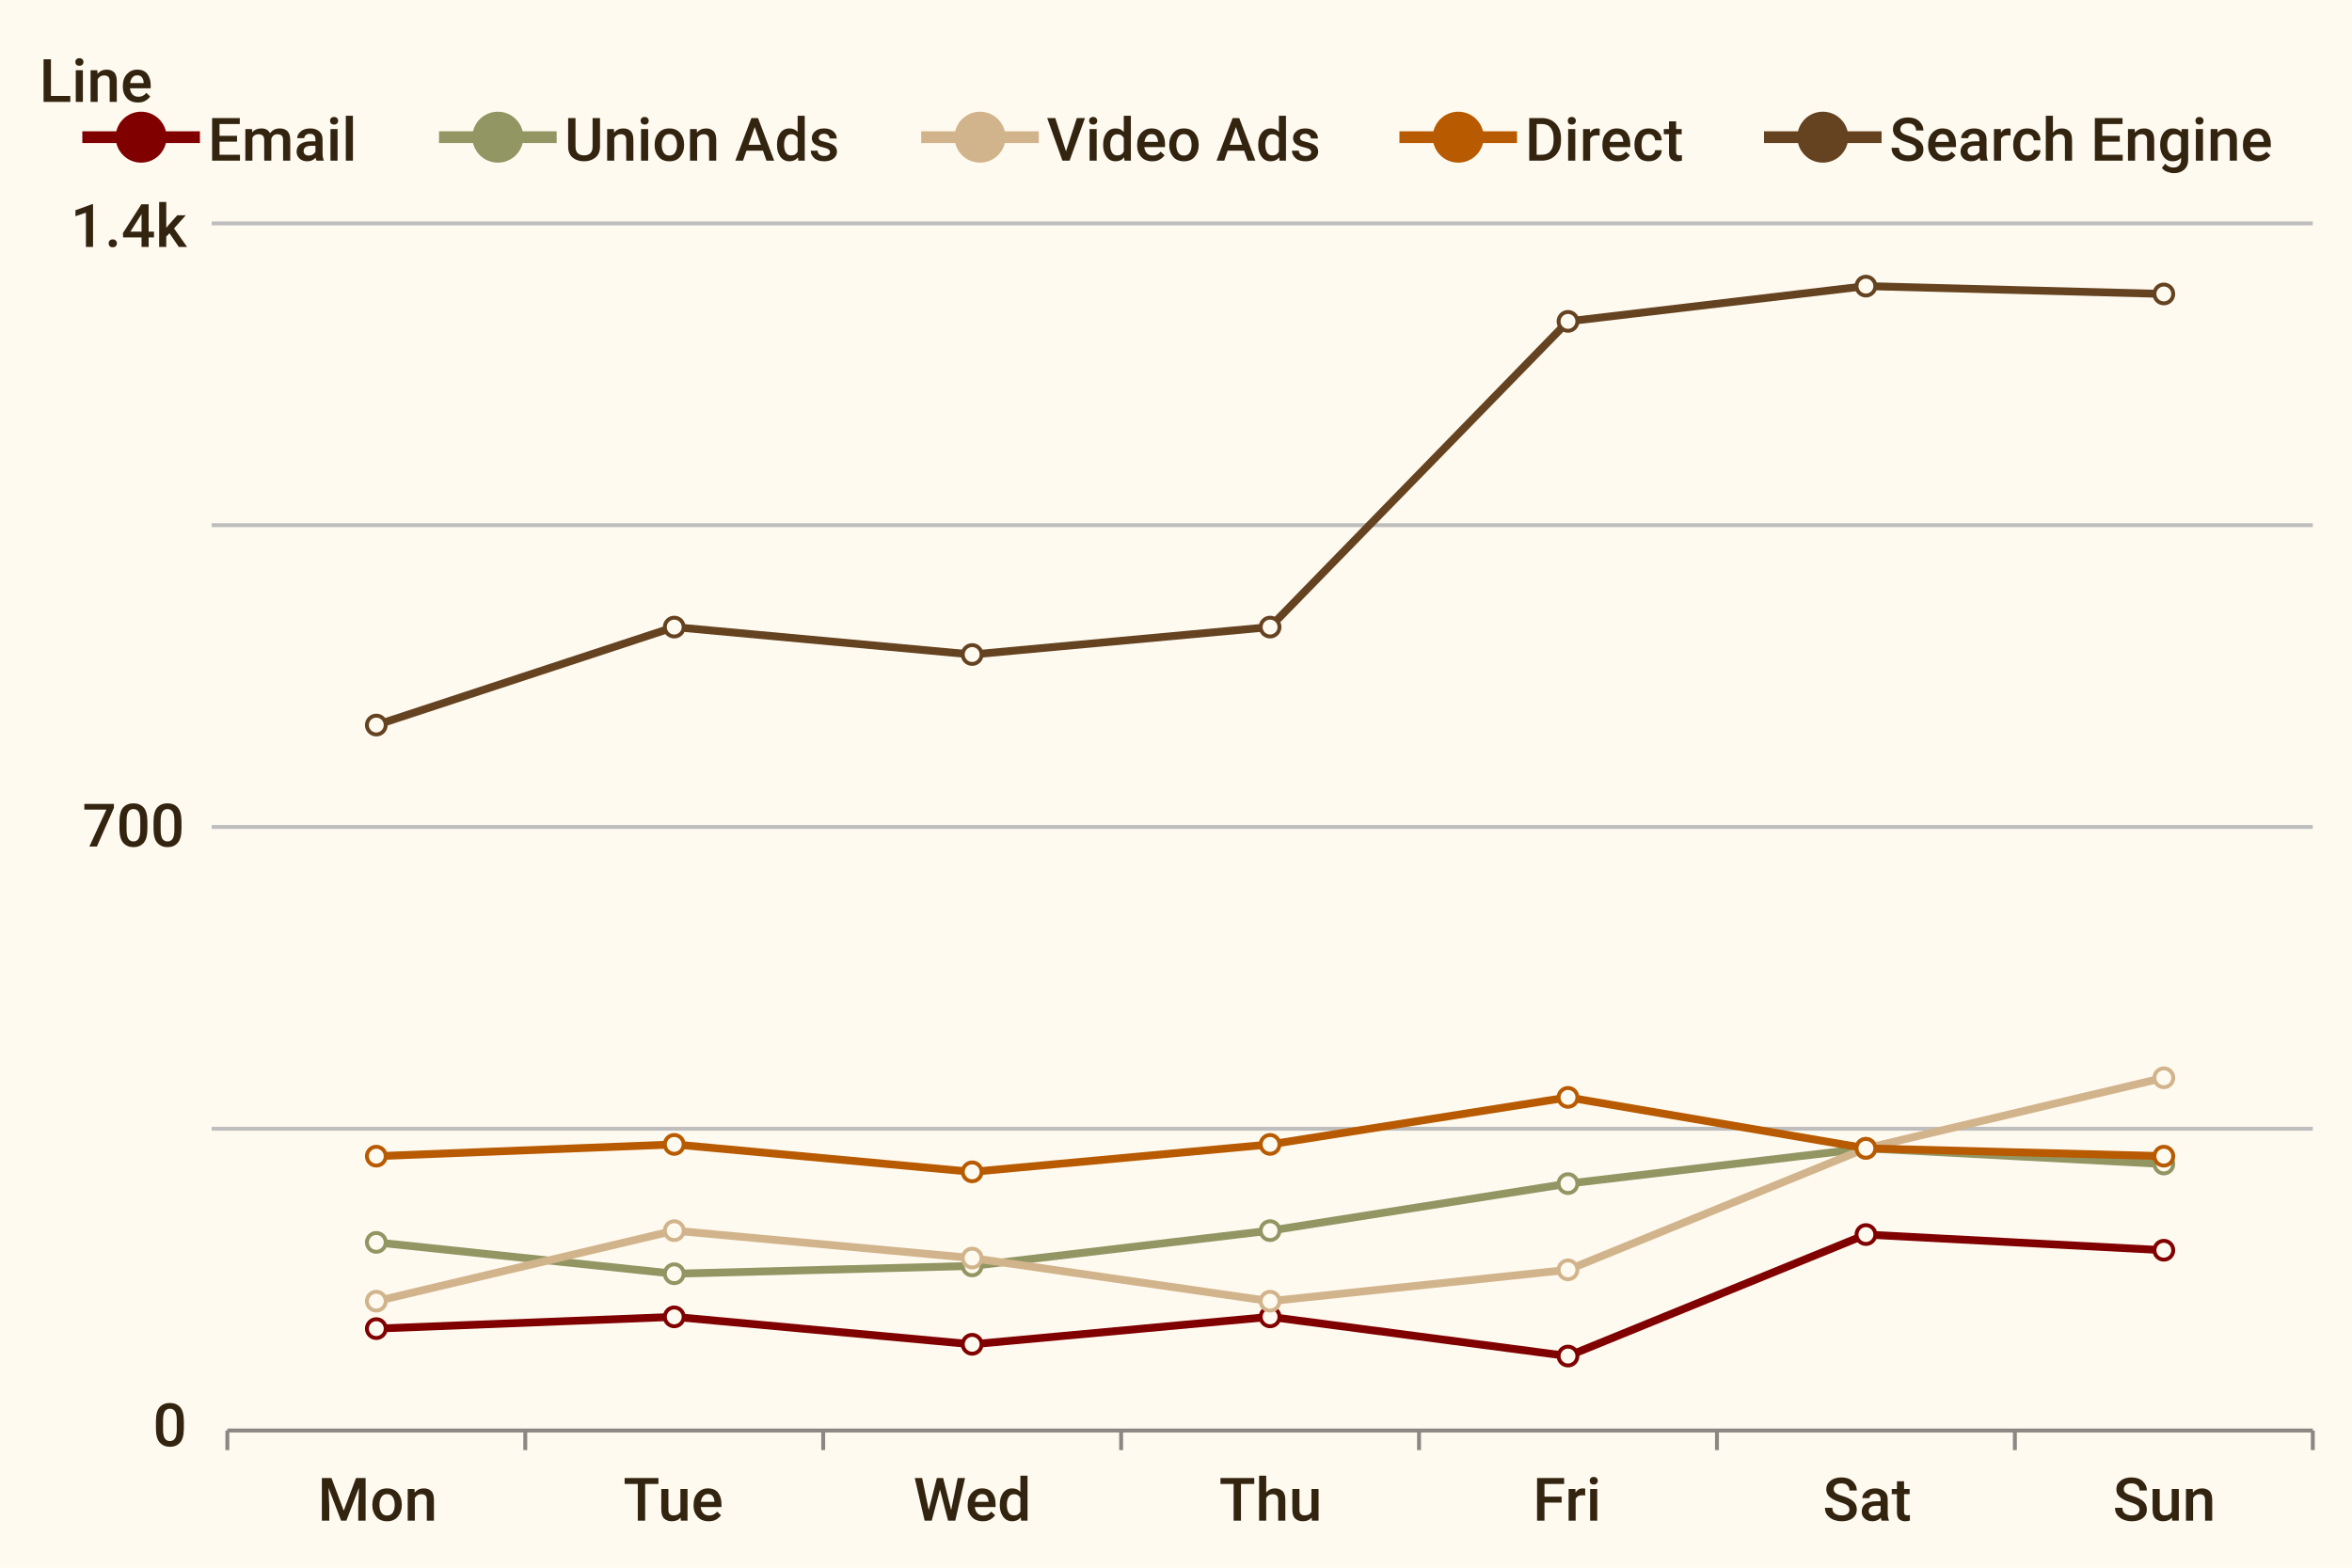
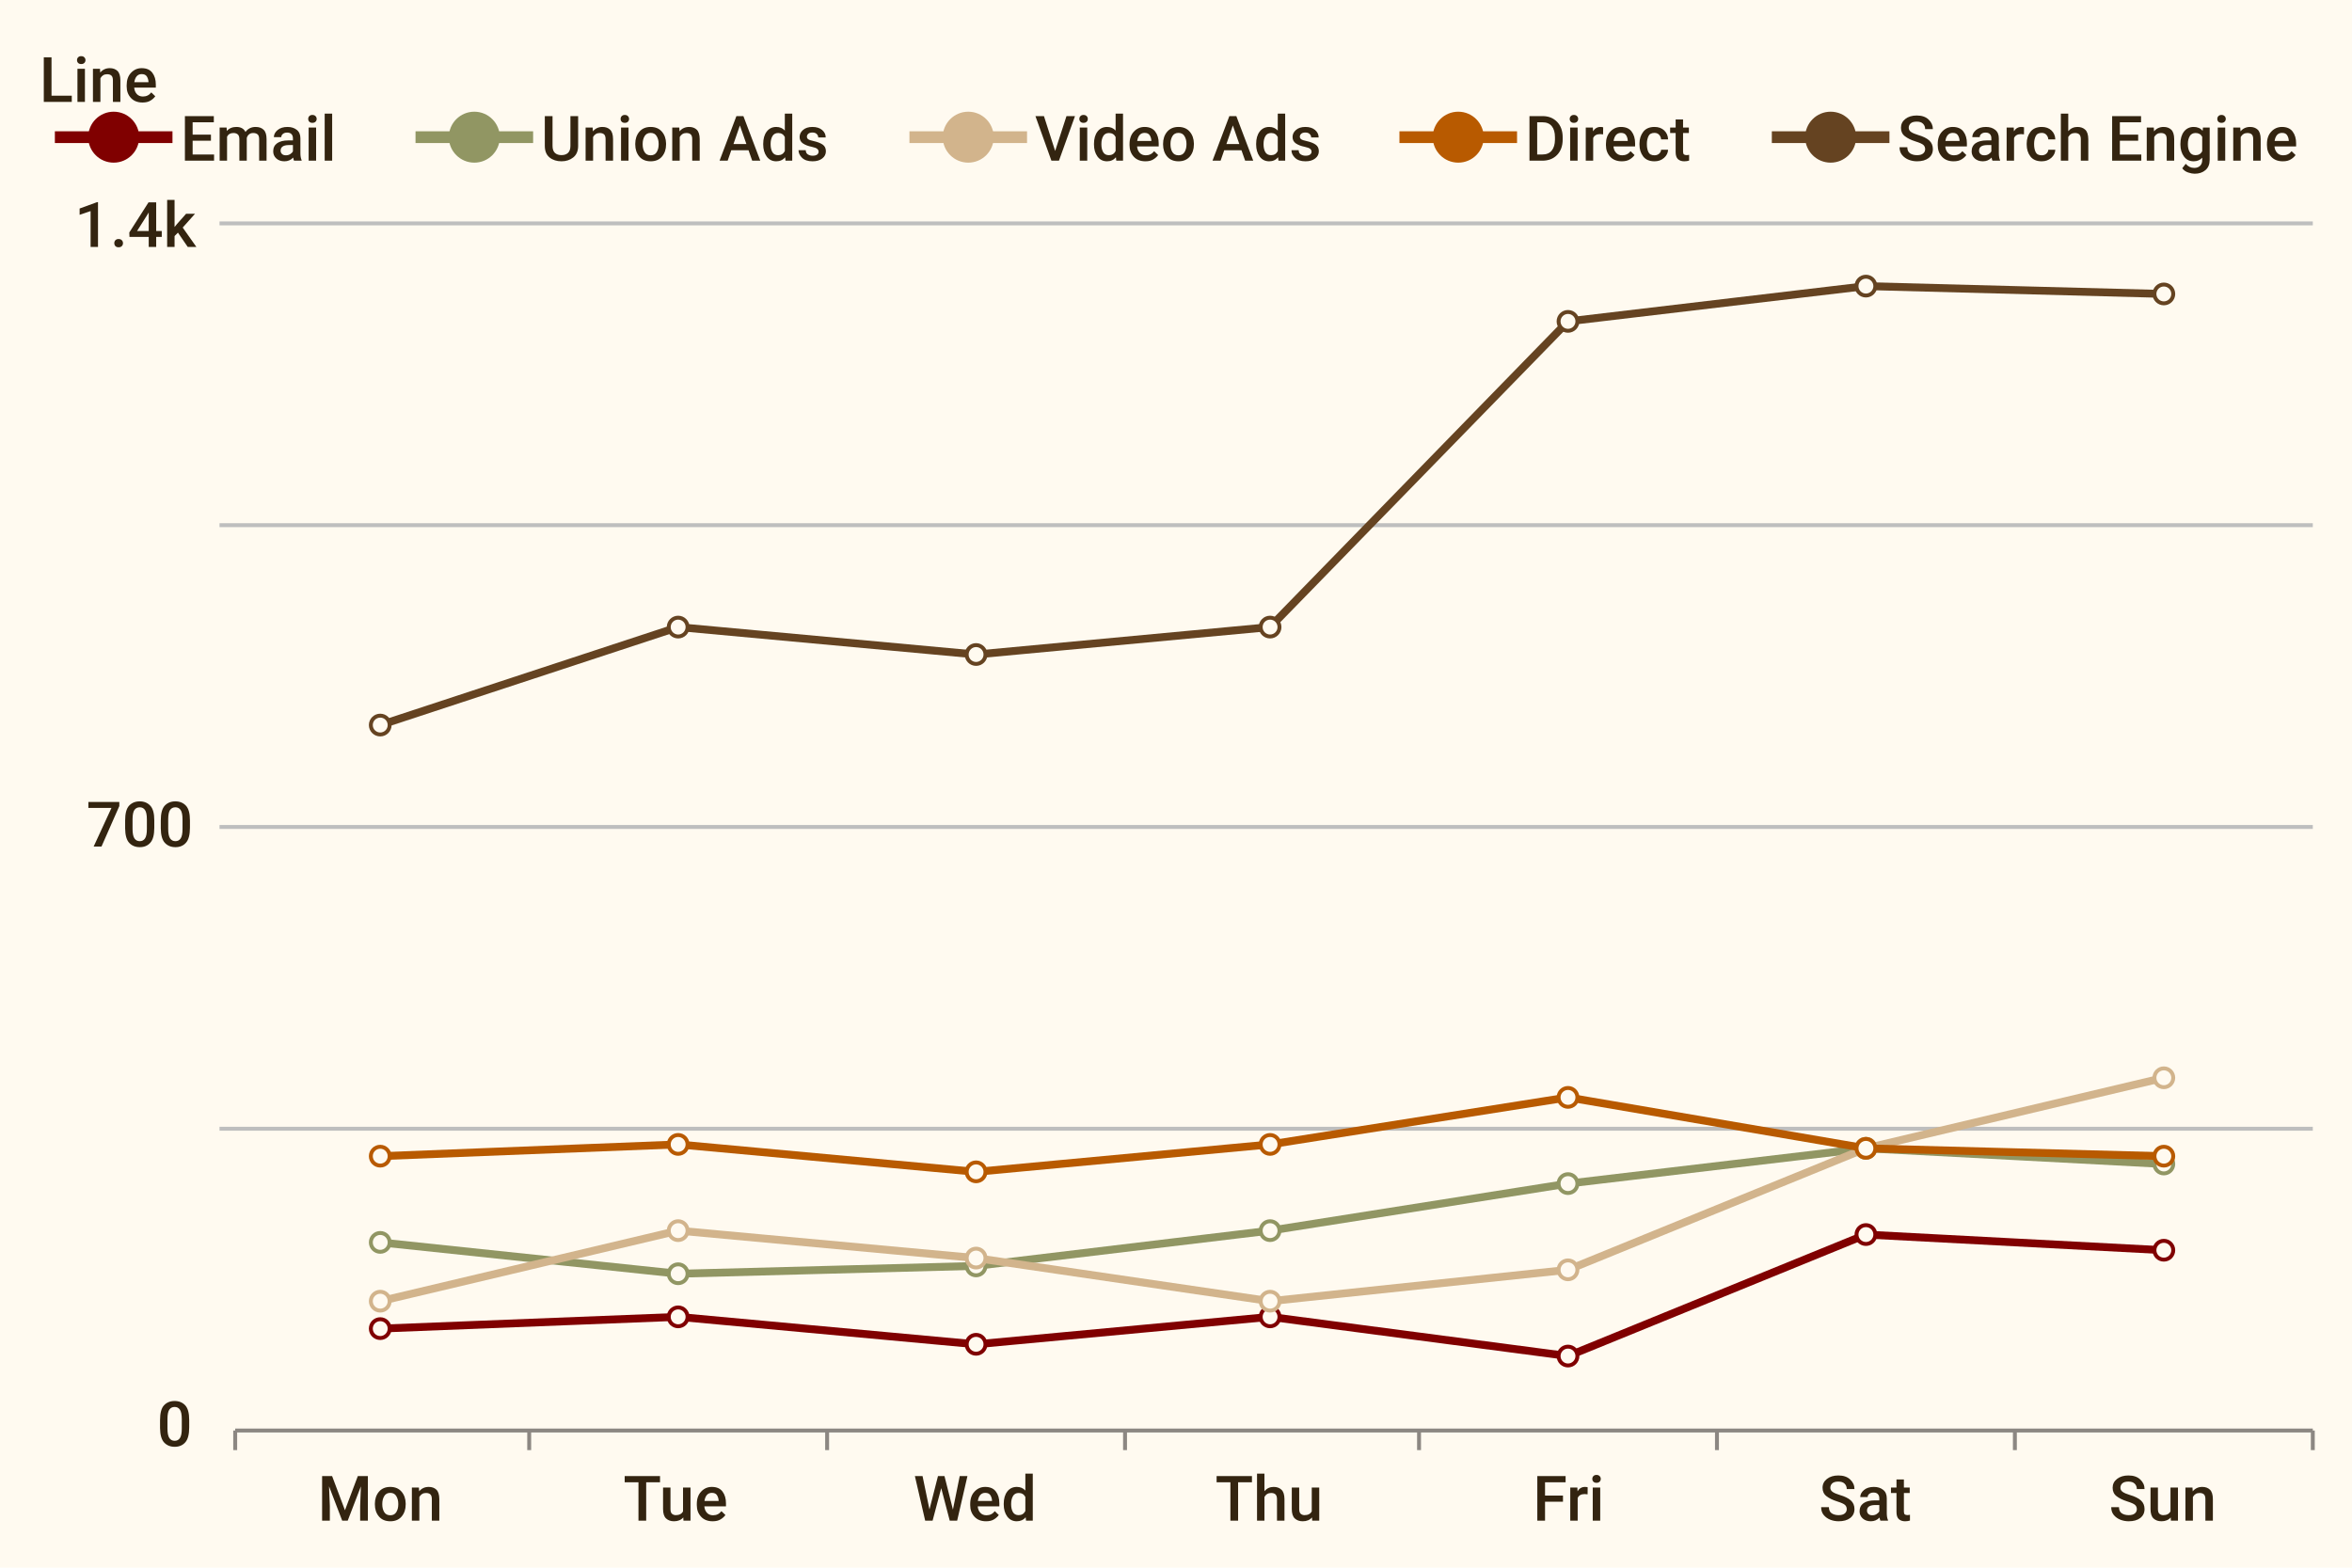
<svg xmlns="http://www.w3.org/2000/svg" viewBox="0 0 600 400">
  <path d="M 0 0 L 600 0 L 600 400 L 0 400 L 0 0" style="stroke:none;fill:rgb(255,250,240)" />
-   <text x="10" y="26" style="stroke:none;fill:rgb(51,36,16);font-size:15.3px;font-family:'Roboto Medium',sans-serif">Line</text>
-   <path d="M 21 35 L 51 35" style="stroke-width:3;stroke:maroon;fill:none" />
-   <circle cx="36" cy="35" r="5" style="stroke-width:3;stroke:maroon;fill:maroon" />
-   <text x="53" y="41" style="stroke:none;fill:rgb(51,36,16);font-size:15.3px;font-family:'Roboto Medium',sans-serif">Email</text>
-   <path d="M 112 35 L 142 35" style="stroke-width:3;stroke:rgb(145,150,99);fill:none" />
-   <circle cx="127" cy="35" r="5" style="stroke-width:3;stroke:rgb(145,150,99);fill:rgb(145,150,99)" />
-   <text x="144" y="41" style="stroke:none;fill:rgb(51,36,16);font-size:15.3px;font-family:'Roboto Medium',sans-serif">Union Ads</text>
-   <path d="M 235 35 L 265 35" style="stroke-width:3;stroke:rgb(210,180,140);fill:none" />
-   <circle cx="250" cy="35" r="5" style="stroke-width:3;stroke:rgb(210,180,140);fill:rgb(210,180,140)" />
-   <text x="267" y="41" style="stroke:none;fill:rgb(51,36,16);font-size:15.3px;font-family:'Roboto Medium',sans-serif">Video Ads</text>
+   <text x="10" y="26" style="stroke:none;fill:rgb(51,36,16);font-size:16px;font-family:'Roboto Medium',sans-serif">Line</text>
+   <path d="M 14 35 L 44 35" style="stroke-width:3;stroke:maroon;fill:none" />
+   <circle cx="29" cy="35" r="5" style="stroke-width:3;stroke:maroon;fill:maroon" />
+   <text x="46" y="41" style="stroke:none;fill:rgb(51,36,16);font-size:16px;font-family:'Roboto Medium',sans-serif">Email</text>
+   <path d="M 106 35 L 136 35" style="stroke-width:3;stroke:rgb(145,150,99);fill:none" />
+   <circle cx="121" cy="35" r="5" style="stroke-width:3;stroke:rgb(145,150,99);fill:rgb(145,150,99)" />
+   <text x="138" y="41" style="stroke:none;fill:rgb(51,36,16);font-size:16px;font-family:'Roboto Medium',sans-serif">Union Ads</text>
+   <path d="M 232 35 L 262 35" style="stroke-width:3;stroke:rgb(210,180,140);fill:none" />
+   <circle cx="247" cy="35" r="5" style="stroke-width:3;stroke:rgb(210,180,140);fill:rgb(210,180,140)" />
+   <text x="264" y="41" style="stroke:none;fill:rgb(51,36,16);font-size:16px;font-family:'Roboto Medium',sans-serif">Video Ads</text>
  <path d="M 357 35 L 387 35" style="stroke-width:3;stroke:rgb(184,90,0);fill:none" />
  <circle cx="372" cy="35" r="5" style="stroke-width:3;stroke:rgb(184,90,0);fill:rgb(184,90,0)" />
-   <text x="389" y="41" style="stroke:none;fill:rgb(51,36,16);font-size:15.3px;font-family:'Roboto Medium',sans-serif">Direct</text>
-   <path d="M 450 35 L 480 35" style="stroke-width:3;stroke:rgb(101,67,33);fill:none" />
-   <circle cx="465" cy="35" r="5" style="stroke-width:3;stroke:rgb(101,67,33);fill:rgb(101,67,33)" />
-   <text x="482" y="41" style="stroke:none;fill:rgb(51,36,16);font-size:15.3px;font-family:'Roboto Medium',sans-serif">Search Engine</text>
-   <text x="18" y="63" style="stroke:none;fill:rgb(51,36,16);font-size:15.3px;font-family:'Roboto Medium',sans-serif">1.4k</text>
-   <text x="21" y="216" style="stroke:none;fill:rgb(51,36,16);font-size:15.3px;font-family:'Roboto Medium',sans-serif">700</text>
-   <text x="39" y="369" style="stroke:none;fill:rgb(51,36,16);font-size:15.3px;font-family:'Roboto Medium',sans-serif">0</text>
-   <path d="M 54 57 L 590 57" style="stroke-width:1;stroke:rgb(190,190,190);fill:none" />
-   <path d="M 54 134 L 590 134" style="stroke-width:1;stroke:rgb(190,190,190);fill:none" />
-   <path d="M 54 211 L 590 211" style="stroke-width:1;stroke:rgb(190,190,190);fill:none" />
-   <path d="M 54 288 L 590 288" style="stroke-width:1;stroke:rgb(190,190,190);fill:none" />
-   <path d="M 58 365 L 590 365" style="stroke-width:1;stroke:rgb(140,135,130);fill:none" />
-   <path d="M 58 370 L 58 365" style="stroke-width:1;stroke:rgb(140,135,130);fill:none" />
-   <path d="M 134 370 L 134 365" style="stroke-width:1;stroke:rgb(140,135,130);fill:none" />
-   <path d="M 210 370 L 210 365" style="stroke-width:1;stroke:rgb(140,135,130);fill:none" />
-   <path d="M 286 370 L 286 365" style="stroke-width:1;stroke:rgb(140,135,130);fill:none" />
+   <text x="389" y="41" style="stroke:none;fill:rgb(51,36,16);font-size:16px;font-family:'Roboto Medium',sans-serif">Direct</text>
+   <path d="M 452 35 L 482 35" style="stroke-width:3;stroke:rgb(101,67,33);fill:none" />
+   <circle cx="467" cy="35" r="5" style="stroke-width:3;stroke:rgb(101,67,33);fill:rgb(101,67,33)" />
+   <text x="484" y="41" style="stroke:none;fill:rgb(51,36,16);font-size:16px;font-family:'Roboto Medium',sans-serif">Search Engine</text>
+   <text x="19" y="63" style="stroke:none;fill:rgb(51,36,16);font-size:16px;font-family:'Roboto Medium',sans-serif">1.4k</text>
+   <text x="22" y="216" style="stroke:none;fill:rgb(51,36,16);font-size:16px;font-family:'Roboto Medium',sans-serif">700</text>
+   <text x="40" y="369" style="stroke:none;fill:rgb(51,36,16);font-size:16px;font-family:'Roboto Medium',sans-serif">0</text>
+   <path d="M 56 57 L 590 57" style="stroke-width:1;stroke:rgb(190,190,190);fill:none" />
+   <path d="M 56 134 L 590 134" style="stroke-width:1;stroke:rgb(190,190,190);fill:none" />
+   <path d="M 56 211 L 590 211" style="stroke-width:1;stroke:rgb(190,190,190);fill:none" />
+   <path d="M 56 288 L 590 288" style="stroke-width:1;stroke:rgb(190,190,190);fill:none" />
+   <path d="M 60 365 L 590 365" style="stroke-width:1;stroke:rgb(140,135,130);fill:none" />
+   <path d="M 60 370 L 60 365" style="stroke-width:1;stroke:rgb(140,135,130);fill:none" />
+   <path d="M 135 370 L 135 365" style="stroke-width:1;stroke:rgb(140,135,130);fill:none" />
+   <path d="M 211 370 L 211 365" style="stroke-width:1;stroke:rgb(140,135,130);fill:none" />
+   <path d="M 287 370 L 287 365" style="stroke-width:1;stroke:rgb(140,135,130);fill:none" />
  <path d="M 362 370 L 362 365" style="stroke-width:1;stroke:rgb(140,135,130);fill:none" />
  <path d="M 438 370 L 438 365" style="stroke-width:1;stroke:rgb(140,135,130);fill:none" />
  <path d="M 514 370 L 514 365" style="stroke-width:1;stroke:rgb(140,135,130);fill:none" />
  <path d="M 590 370 L 590 365" style="stroke-width:1;stroke:rgb(140,135,130);fill:none" />
-   <text x="81" y="388" style="stroke:none;fill:rgb(51,36,16);font-size:15.3px;font-family:'Roboto Medium',sans-serif">Mon</text>
-   <text x="159" y="388" style="stroke:none;fill:rgb(51,36,16);font-size:15.3px;font-family:'Roboto Medium',sans-serif">Tue</text>
-   <text x="233" y="388" style="stroke:none;fill:rgb(51,36,16);font-size:15.3px;font-family:'Roboto Medium',sans-serif">Wed</text>
-   <text x="311" y="388" style="stroke:none;fill:rgb(51,36,16);font-size:15.3px;font-family:'Roboto Medium',sans-serif">Thu</text>
-   <text x="391" y="388" style="stroke:none;fill:rgb(51,36,16);font-size:15.3px;font-family:'Roboto Medium',sans-serif">Fri</text>
-   <text x="465" y="388" style="stroke:none;fill:rgb(51,36,16);font-size:15.3px;font-family:'Roboto Medium',sans-serif">Sat</text>
-   <text x="539" y="388" style="stroke:none;fill:rgb(51,36,16);font-size:15.3px;font-family:'Roboto Medium',sans-serif">Sun</text>
-   <path d="M 96 339 L 172 336 L 248 343 L 324 336 L 400 346 L 476 315 L 552 319" style="stroke-width:2;stroke:maroon;fill:none" />
-   <circle cx="96" cy="339" r="2.4" style="stroke-width:1;stroke:maroon;fill:rgb(255,250,240)" />
-   <circle cx="172" cy="336" r="2.4" style="stroke-width:1;stroke:maroon;fill:rgb(255,250,240)" />
-   <circle cx="248" cy="343" r="2.4" style="stroke-width:1;stroke:maroon;fill:rgb(255,250,240)" />
+   <text x="81" y="388" style="stroke:none;fill:rgb(51,36,16);font-size:16px;font-family:'Roboto Medium',sans-serif">Mon</text>
+   <text x="159" y="388" style="stroke:none;fill:rgb(51,36,16);font-size:16px;font-family:'Roboto Medium',sans-serif">Tue</text>
+   <text x="233" y="388" style="stroke:none;fill:rgb(51,36,16);font-size:16px;font-family:'Roboto Medium',sans-serif">Wed</text>
+   <text x="310" y="388" style="stroke:none;fill:rgb(51,36,16);font-size:16px;font-family:'Roboto Medium',sans-serif">Thu</text>
+   <text x="391" y="388" style="stroke:none;fill:rgb(51,36,16);font-size:16px;font-family:'Roboto Medium',sans-serif">Fri</text>
+   <text x="464" y="388" style="stroke:none;fill:rgb(51,36,16);font-size:16px;font-family:'Roboto Medium',sans-serif">Sat</text>
+   <text x="538" y="388" style="stroke:none;fill:rgb(51,36,16);font-size:16px;font-family:'Roboto Medium',sans-serif">Sun</text>
+   <path d="M 97 339 L 173 336 L 249 343 L 324 336 L 400 346 L 476 315 L 552 319" style="stroke-width:2;stroke:maroon;fill:none" />
+   <circle cx="97" cy="339" r="2.4" style="stroke-width:1;stroke:maroon;fill:rgb(255,250,240)" />
+   <circle cx="173" cy="336" r="2.4" style="stroke-width:1;stroke:maroon;fill:rgb(255,250,240)" />
+   <circle cx="249" cy="343" r="2.4" style="stroke-width:1;stroke:maroon;fill:rgb(255,250,240)" />
  <circle cx="324" cy="336" r="2.4" style="stroke-width:1;stroke:maroon;fill:rgb(255,250,240)" />
  <circle cx="400" cy="346" r="2.4" style="stroke-width:1;stroke:maroon;fill:rgb(255,250,240)" />
  <circle cx="476" cy="315" r="2.4" style="stroke-width:1;stroke:maroon;fill:rgb(255,250,240)" />
  <circle cx="552" cy="319" r="2.4" style="stroke-width:1;stroke:maroon;fill:rgb(255,250,240)" />
-   <path d="M 96 317 L 172 325 L 248 323 L 324 314 L 400 302 L 476 293 L 552 297" style="stroke-width:2;stroke:rgb(145,150,99);fill:none" />
-   <circle cx="96" cy="317" r="2.4" style="stroke-width:1;stroke:rgb(145,150,99);fill:rgb(255,250,240)" />
-   <circle cx="172" cy="325" r="2.4" style="stroke-width:1;stroke:rgb(145,150,99);fill:rgb(255,250,240)" />
-   <circle cx="248" cy="323" r="2.4" style="stroke-width:1;stroke:rgb(145,150,99);fill:rgb(255,250,240)" />
+   <path d="M 97 317 L 173 325 L 249 323 L 324 314 L 400 302 L 476 293 L 552 297" style="stroke-width:2;stroke:rgb(145,150,99);fill:none" />
+   <circle cx="97" cy="317" r="2.4" style="stroke-width:1;stroke:rgb(145,150,99);fill:rgb(255,250,240)" />
+   <circle cx="173" cy="325" r="2.4" style="stroke-width:1;stroke:rgb(145,150,99);fill:rgb(255,250,240)" />
+   <circle cx="249" cy="323" r="2.4" style="stroke-width:1;stroke:rgb(145,150,99);fill:rgb(255,250,240)" />
  <circle cx="324" cy="314" r="2.4" style="stroke-width:1;stroke:rgb(145,150,99);fill:rgb(255,250,240)" />
  <circle cx="400" cy="302" r="2.4" style="stroke-width:1;stroke:rgb(145,150,99);fill:rgb(255,250,240)" />
  <circle cx="476" cy="293" r="2.4" style="stroke-width:1;stroke:rgb(145,150,99);fill:rgb(255,250,240)" />
  <circle cx="552" cy="297" r="2.4" style="stroke-width:1;stroke:rgb(145,150,99);fill:rgb(255,250,240)" />
-   <path d="M 96 332 L 172 314 L 248 321 L 324 332 L 400 324 L 476 293 L 552 275" style="stroke-width:2;stroke:rgb(210,180,140);fill:none" />
-   <circle cx="96" cy="332" r="2.4" style="stroke-width:1;stroke:rgb(210,180,140);fill:rgb(255,250,240)" />
-   <circle cx="172" cy="314" r="2.4" style="stroke-width:1;stroke:rgb(210,180,140);fill:rgb(255,250,240)" />
-   <circle cx="248" cy="321" r="2.4" style="stroke-width:1;stroke:rgb(210,180,140);fill:rgb(255,250,240)" />
+   <path d="M 97 332 L 173 314 L 249 321 L 324 332 L 400 324 L 476 293 L 552 275" style="stroke-width:2;stroke:rgb(210,180,140);fill:none" />
+   <circle cx="97" cy="332" r="2.4" style="stroke-width:1;stroke:rgb(210,180,140);fill:rgb(255,250,240)" />
+   <circle cx="173" cy="314" r="2.4" style="stroke-width:1;stroke:rgb(210,180,140);fill:rgb(255,250,240)" />
+   <circle cx="249" cy="321" r="2.4" style="stroke-width:1;stroke:rgb(210,180,140);fill:rgb(255,250,240)" />
  <circle cx="324" cy="332" r="2.4" style="stroke-width:1;stroke:rgb(210,180,140);fill:rgb(255,250,240)" />
  <circle cx="400" cy="324" r="2.4" style="stroke-width:1;stroke:rgb(210,180,140);fill:rgb(255,250,240)" />
  <circle cx="476" cy="293" r="2.4" style="stroke-width:1;stroke:rgb(210,180,140);fill:rgb(255,250,240)" />
  <circle cx="552" cy="275" r="2.4" style="stroke-width:1;stroke:rgb(210,180,140);fill:rgb(255,250,240)" />
-   <path d="M 96 295 L 172 292 L 248 299 L 324 292 L 400 280 L 476 293 L 552 295" style="stroke-width:2;stroke:rgb(184,90,0);fill:none" />
-   <circle cx="96" cy="295" r="2.4" style="stroke-width:1;stroke:rgb(184,90,0);fill:rgb(255,250,240)" />
-   <circle cx="172" cy="292" r="2.4" style="stroke-width:1;stroke:rgb(184,90,0);fill:rgb(255,250,240)" />
-   <circle cx="248" cy="299" r="2.4" style="stroke-width:1;stroke:rgb(184,90,0);fill:rgb(255,250,240)" />
+   <path d="M 97 295 L 173 292 L 249 299 L 324 292 L 400 280 L 476 293 L 552 295" style="stroke-width:2;stroke:rgb(184,90,0);fill:none" />
+   <circle cx="97" cy="295" r="2.4" style="stroke-width:1;stroke:rgb(184,90,0);fill:rgb(255,250,240)" />
+   <circle cx="173" cy="292" r="2.4" style="stroke-width:1;stroke:rgb(184,90,0);fill:rgb(255,250,240)" />
+   <circle cx="249" cy="299" r="2.4" style="stroke-width:1;stroke:rgb(184,90,0);fill:rgb(255,250,240)" />
  <circle cx="324" cy="292" r="2.4" style="stroke-width:1;stroke:rgb(184,90,0);fill:rgb(255,250,240)" />
  <circle cx="400" cy="280" r="2.4" style="stroke-width:1;stroke:rgb(184,90,0);fill:rgb(255,250,240)" />
  <circle cx="476" cy="293" r="2.4" style="stroke-width:1;stroke:rgb(184,90,0);fill:rgb(255,250,240)" />
  <circle cx="552" cy="295" r="2.4" style="stroke-width:1;stroke:rgb(184,90,0);fill:rgb(255,250,240)" />
-   <path d="M 96 185 L 172 160 L 248 167 L 324 160 L 400 82 L 476 73 L 552 75" style="stroke-width:2;stroke:rgb(101,67,33);fill:none" />
-   <circle cx="96" cy="185" r="2.4" style="stroke-width:1;stroke:rgb(101,67,33);fill:rgb(255,250,240)" />
-   <circle cx="172" cy="160" r="2.4" style="stroke-width:1;stroke:rgb(101,67,33);fill:rgb(255,250,240)" />
-   <circle cx="248" cy="167" r="2.4" style="stroke-width:1;stroke:rgb(101,67,33);fill:rgb(255,250,240)" />
+   <path d="M 97 185 L 173 160 L 249 167 L 324 160 L 400 82 L 476 73 L 552 75" style="stroke-width:2;stroke:rgb(101,67,33);fill:none" />
+   <circle cx="97" cy="185" r="2.4" style="stroke-width:1;stroke:rgb(101,67,33);fill:rgb(255,250,240)" />
+   <circle cx="173" cy="160" r="2.4" style="stroke-width:1;stroke:rgb(101,67,33);fill:rgb(255,250,240)" />
+   <circle cx="249" cy="167" r="2.4" style="stroke-width:1;stroke:rgb(101,67,33);fill:rgb(255,250,240)" />
  <circle cx="324" cy="160" r="2.4" style="stroke-width:1;stroke:rgb(101,67,33);fill:rgb(255,250,240)" />
  <circle cx="400" cy="82" r="2.4" style="stroke-width:1;stroke:rgb(101,67,33);fill:rgb(255,250,240)" />
  <circle cx="476" cy="73" r="2.4" style="stroke-width:1;stroke:rgb(101,67,33);fill:rgb(255,250,240)" />
  <circle cx="552" cy="75" r="2.4" style="stroke-width:1;stroke:rgb(101,67,33);fill:rgb(255,250,240)" />
</svg>
